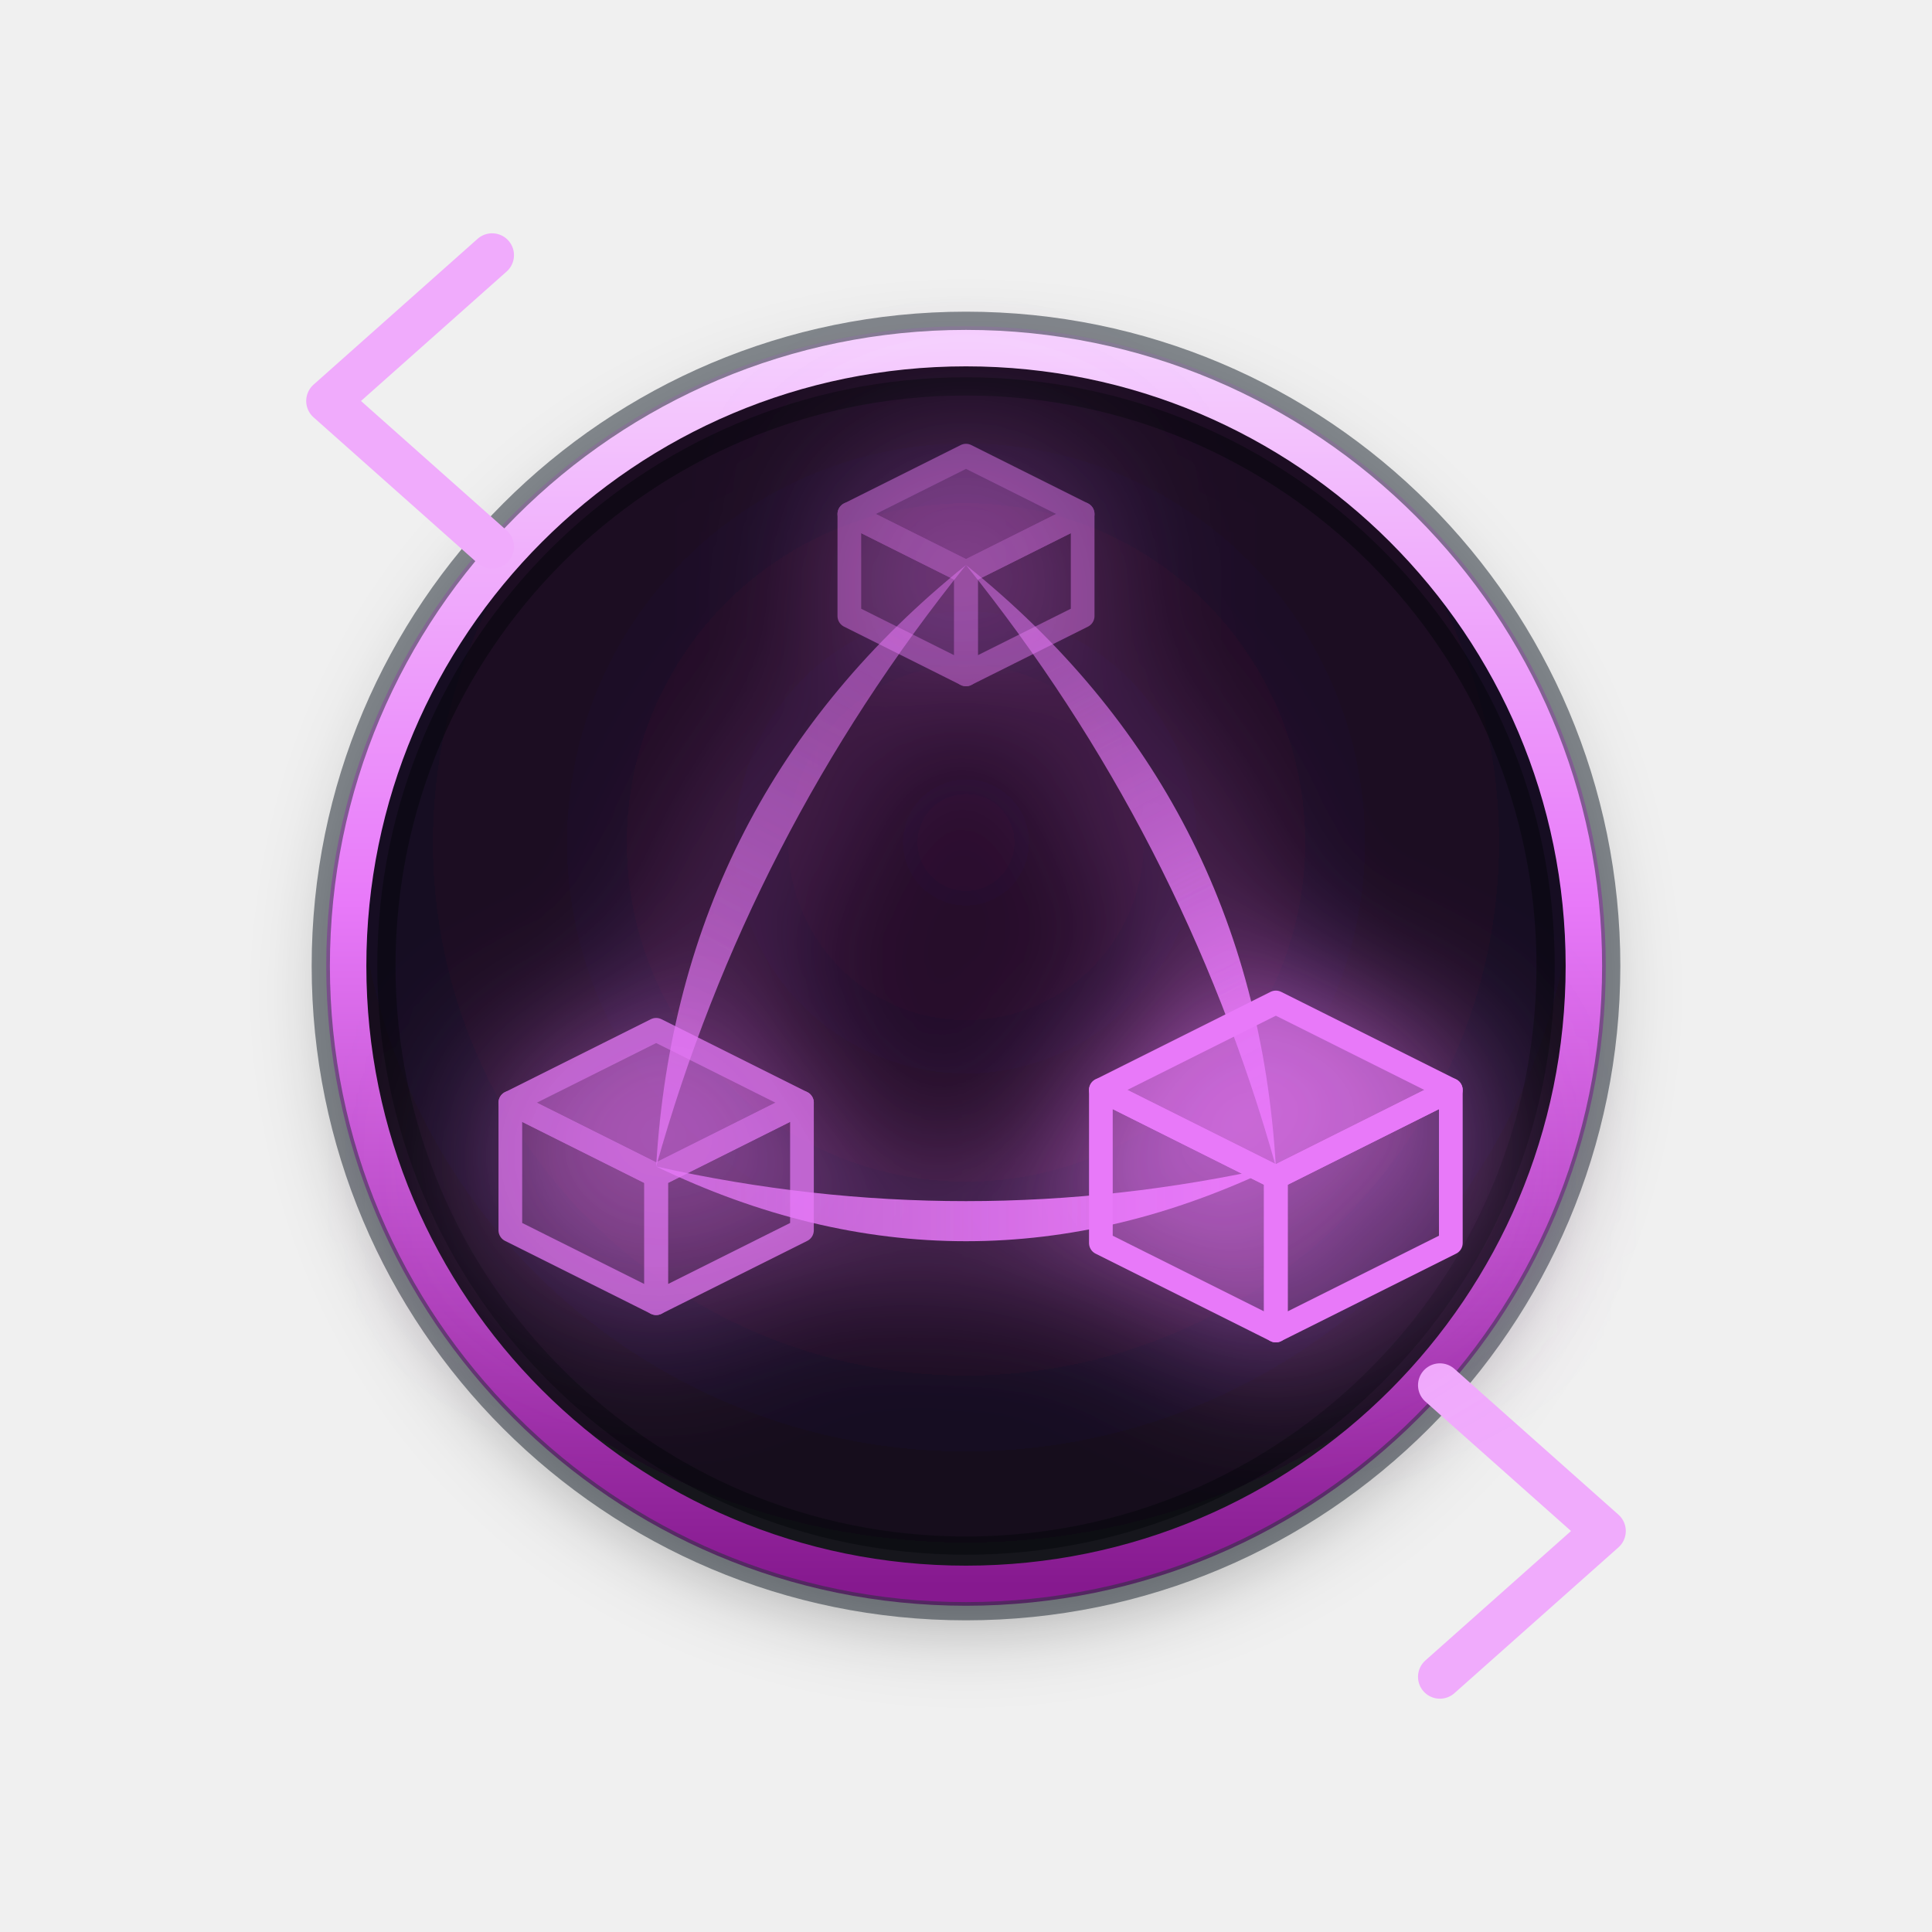
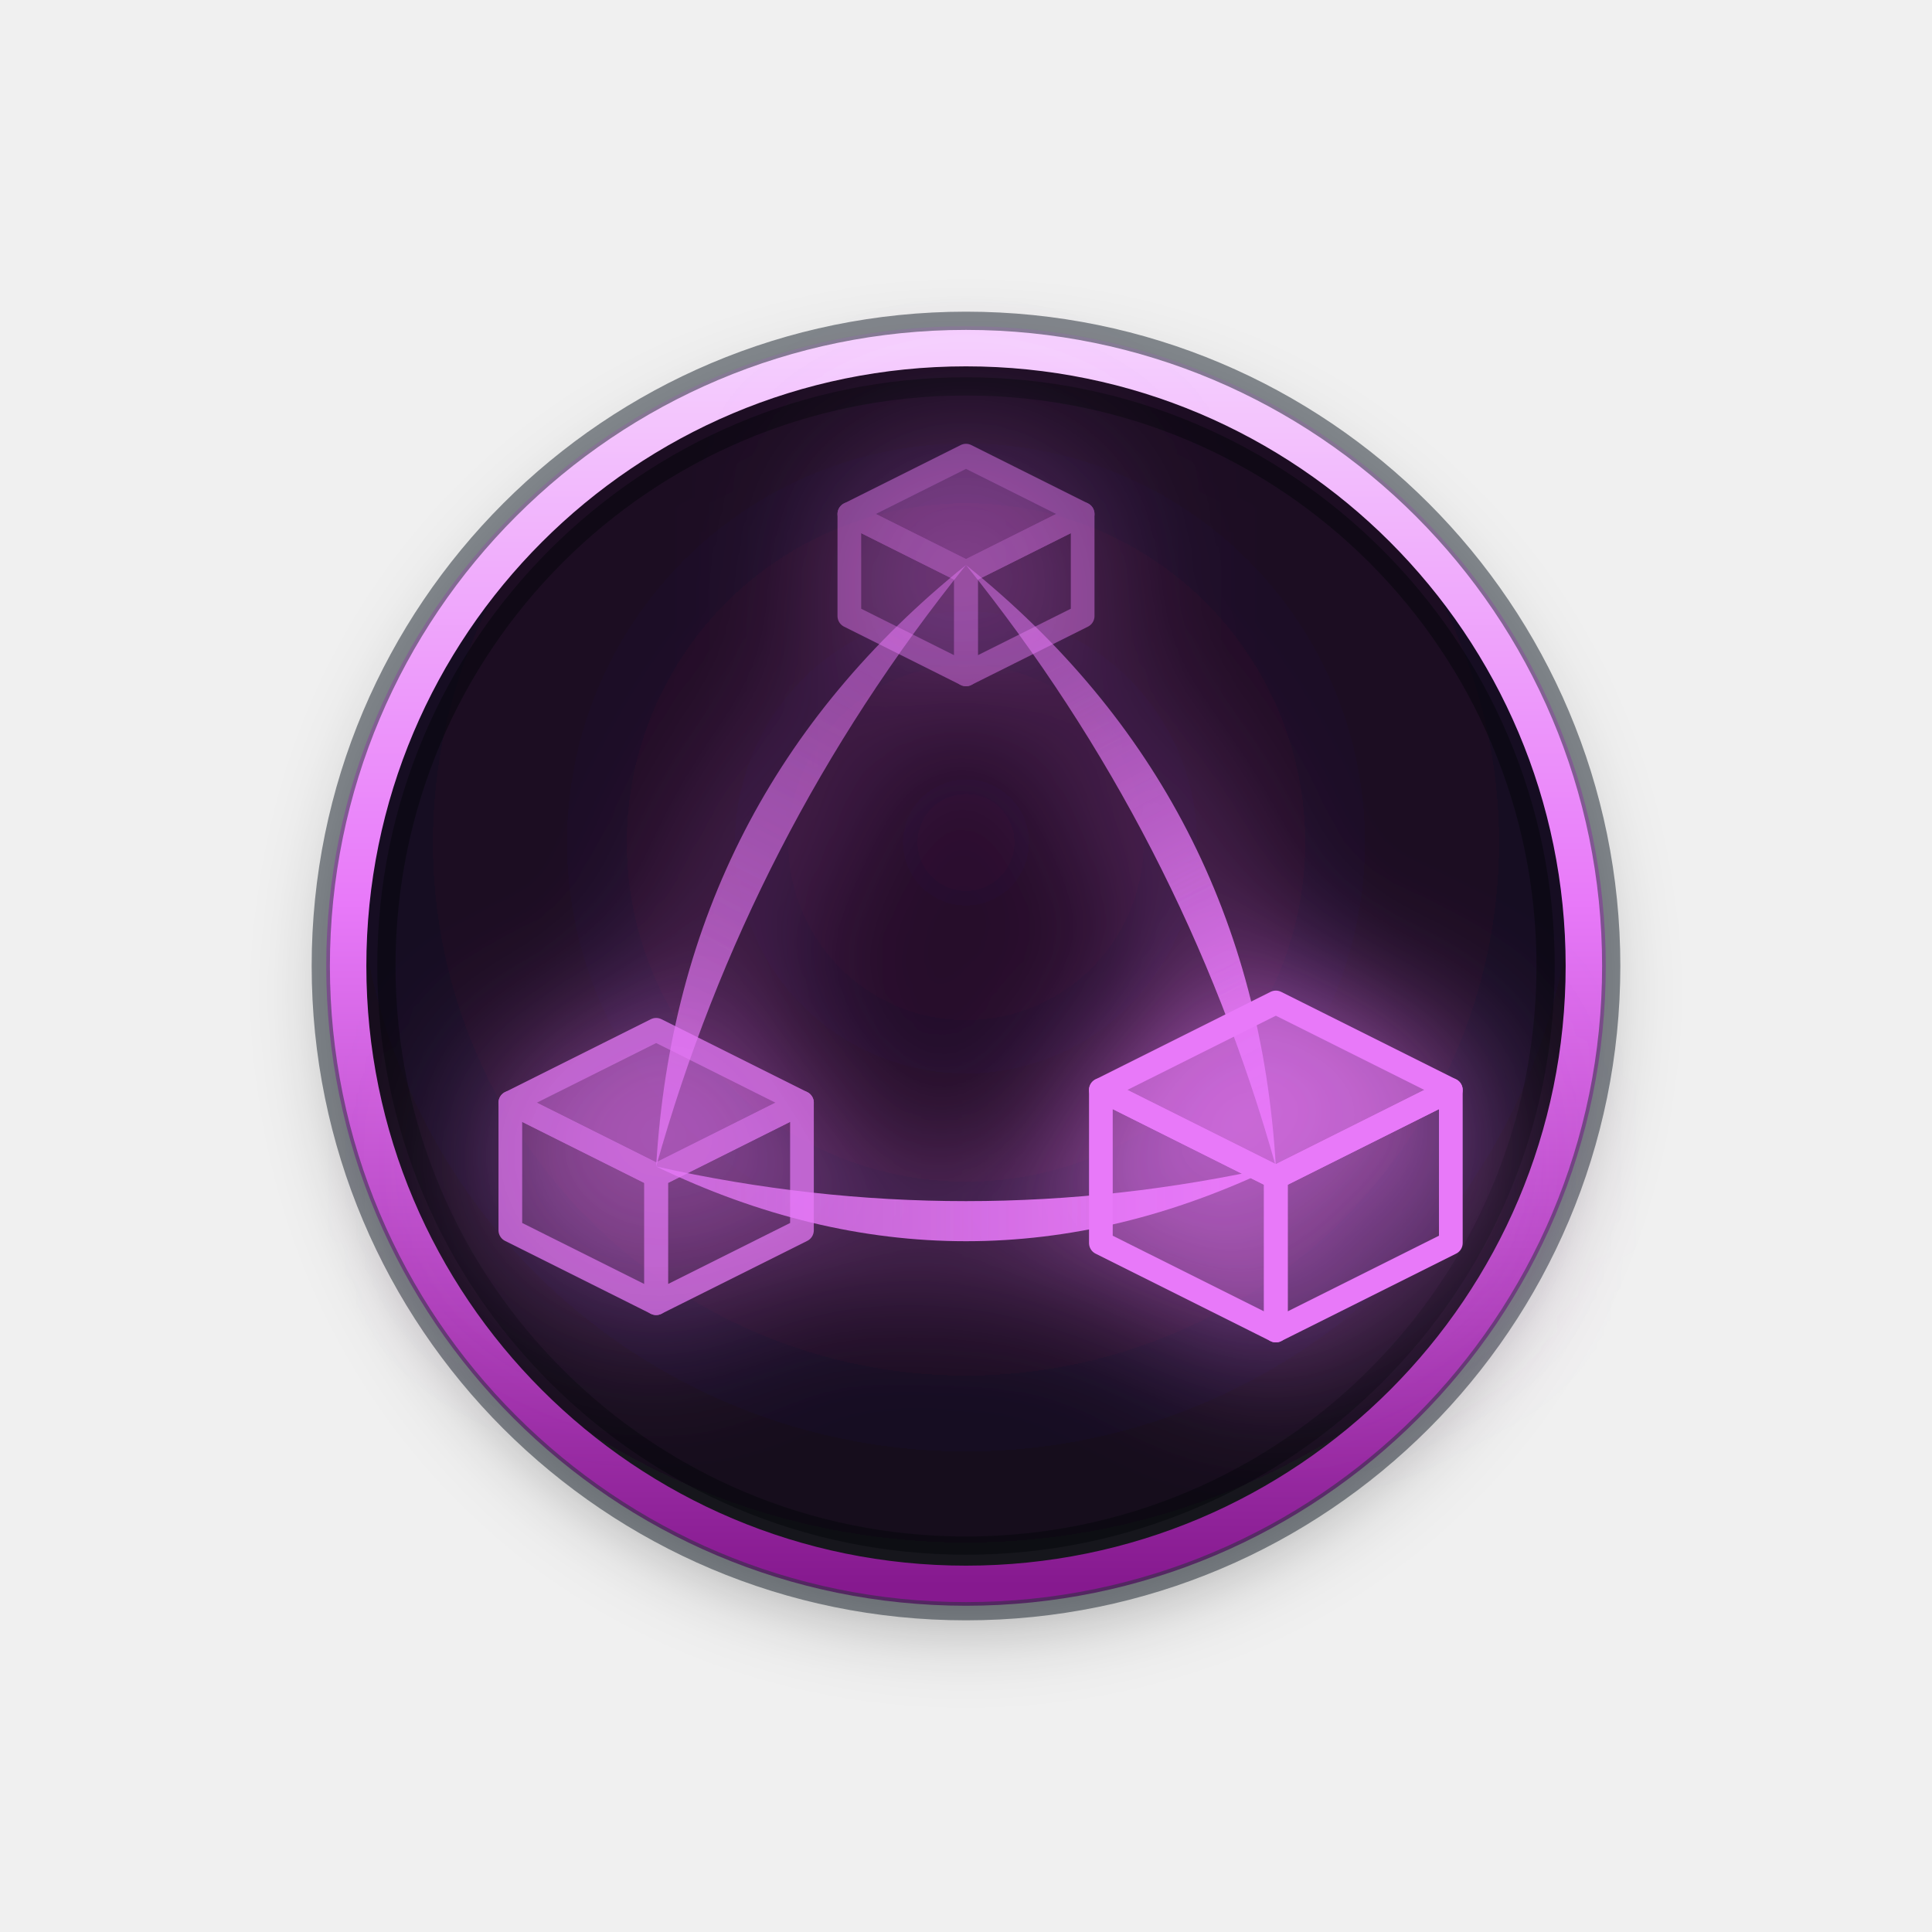
<svg xmlns="http://www.w3.org/2000/svg" viewBox="57 307 106 106" width="106" height="106" role="img" aria-label="cortexel logo">
  <defs>
    <radialGradient id="hubGrad" cx="50%" cy="42%" r="65%">
      <stop offset="0%" stop-color="#06281d" />
      <stop offset="100%" stop-color="#0a1117" />
    </radialGradient>
    <radialGradient id="gateGrad" cx="50%" cy="40%" r="68%">
      <stop offset="0%" stop-color="#332408" />
      <stop offset="100%" stop-color="#10131a" />
    </radialGradient>
    <radialGradient id="voxGrad" cx="50%" cy="40%" r="68%">
      <stop offset="0%" stop-color="#2a0a2e" />
      <stop offset="100%" stop-color="#10131a" />
    </radialGradient>
    <radialGradient id="galGrad" cx="50%" cy="40%" r="68%">
      <stop offset="0%" stop-color="#2a0a0a" />
      <stop offset="100%" stop-color="#10131a" />
    </radialGradient>
    <radialGradient id="hdGrad" cx="50%" cy="40%" r="68%">
      <stop offset="0%" stop-color="#042f2a" />
      <stop offset="100%" stop-color="#10131a" />
    </radialGradient>
    <radialGradient id="crebGrad" cx="50%" cy="40%" r="70%">
-       <stop offset="0%" stop-color="#3c4d21" />
-       <stop offset="62%" stop-color="#26311a" />
-       <stop offset="100%" stop-color="#161c10" />
+       <stop offset="0%" stop-color="#293716" />
+       <stop offset="62%" stop-color="#19230f" />
+       <stop offset="100%" stop-color="#0d1208" />
    </radialGradient>
    <filter id="nodeShadow" x="-40%" y="-40%" width="180%" height="180%">
      <feDropShadow dx="0" dy="1.5" stdDeviation="2.4" flood-color="#000000" flood-opacity="0.38" />
    </filter>
    <filter id="soft" x="-60%" y="-60%" width="220%" height="220%">
      <feGaussianBlur stdDeviation="4" result="b" />
      <feMerge>
        <feMergeNode in="b" />
        <feMergeNode in="SourceGraphic" />
      </feMerge>
    </filter>
    <filter id="edgeGlow" x="-30%" y="-30%" width="160%" height="160%">
      <feGaussianBlur stdDeviation="2.4" result="b" />
      <feMerge>
        <feMergeNode in="b" />
        <feMergeNode in="SourceGraphic" />
      </feMerge>
    </filter>
    <filter id="hdBloom" x="-40%" y="-40%" width="180%" height="180%">
      <feGaussianBlur stdDeviation="1.5" result="b" />
      <feMerge>
        <feMergeNode in="b" />
        <feMergeNode in="SourceGraphic" />
      </feMerge>
    </filter>
    <filter id="mwBloom" x="-300%" y="-300%" width="700%" height="700%">
      <feGaussianBlur stdDeviation="1.4" result="b" />
      <feMerge>
        <feMergeNode in="b" />
        <feMergeNode in="SourceGraphic" />
      </feMerge>
    </filter>
-     <linearGradient id="eg0" gradientUnits="userSpaceOnUse" x1="147" y1="230" x2="209" y2="230">
+     <linearGradient id="eg0" gradientUnits="userSpaceOnUse" x1="163" y1="230" x2="209" y2="230">
      <stop offset="0%" stop-color="#bcc6d1" />
      <stop offset="100%" stop-color="#fbbf24" />
    </linearGradient>
    <linearGradient id="eg1" gradientUnits="userSpaceOnUse" x1="287" y1="212.4" x2="411.5" y2="153.1">
      <stop offset="0%" stop-color="#fbbf24" />
      <stop offset="100%" stop-color="#a78bfa" />
    </linearGradient>
-     <linearGradient id="eg2" gradientUnits="userSpaceOnUse" x1="286.9" y1="247.9" x2="423.1" y2="314.1">
+     <linearGradient id="eg2" gradientUnits="userSpaceOnUse" x1="286.9" y1="247.9" x2="414.1" y2="309.7">
      <stop offset="0%" stop-color="#fbbf24" />
      <stop offset="100%" stop-color="#9caf88" />
    </linearGradient>
    <linearGradient id="eg3" gradientUnits="userSpaceOnUse" x1="214.8" y1="107.9" x2="423.9" y2="126.7">
      <stop offset="0%" stop-color="#34d399" />
      <stop offset="100%" stop-color="#a78bfa" />
    </linearGradient>
    <linearGradient id="eg4" gradientUnits="userSpaceOnUse" x1="608.5" y1="142.9" x2="499.2" y2="133.4">
      <stop offset="0%" stop-color="#60a5fa" />
      <stop offset="100%" stop-color="#a78bfa" />
    </linearGradient>
    <linearGradient id="eg5" gradientUnits="userSpaceOnUse" x1="641.2" y1="224.6" x2="510" y2="156.1">
      <stop offset="0%" stop-color="#fb923c" />
      <stop offset="100%" stop-color="#a78bfa" />
    </linearGradient>
    <linearGradient id="eg6" gradientUnits="userSpaceOnUse" x1="668.2" y1="329.2" x2="492.8" y2="161.3">
      <stop offset="0%" stop-color="#fb7185" />
      <stop offset="100%" stop-color="#a78bfa" />
    </linearGradient>
-     <linearGradient id="eg7" gradientUnits="userSpaceOnUse" x1="492.2" y1="306.6" x2="664.3" y2="170.3">
+     <linearGradient id="eg7" gradientUnits="userSpaceOnUse" x1="500" y1="300.4" x2="664.3" y2="170.3">
      <stop offset="0%" stop-color="#9caf88" />
      <stop offset="100%" stop-color="#60a5fa" />
    </linearGradient>
-     <linearGradient id="eg8" gradientUnits="userSpaceOnUse" x1="498.6" y1="318.2" x2="638.2" y2="268.5">
+     <linearGradient id="eg8" gradientUnits="userSpaceOnUse" x1="508" y1="314.9" x2="638.2" y2="268.5">
      <stop offset="0%" stop-color="#9caf88" />
      <stop offset="100%" stop-color="#fb923c" />
    </linearGradient>
-     <linearGradient id="eg9" gradientUnits="userSpaceOnUse" x1="500.9" y1="335.2" x2="603" y2="343.2">
+     <linearGradient id="eg9" gradientUnits="userSpaceOnUse" x1="510.8" y1="336" x2="603" y2="343.2">
      <stop offset="0%" stop-color="#9caf88" />
      <stop offset="100%" stop-color="#fb7185" />
    </linearGradient>
-     <linearGradient id="eg10" gradientUnits="userSpaceOnUse" x1="110" y1="319" x2="110" y2="267">
+     <linearGradient id="eg10" gradientUnits="userSpaceOnUse" x1="110" y1="319" x2="110" y2="283">
      <stop offset="0%" stop-color="#e879f9" />
      <stop offset="100%" stop-color="#bcc6d1" />
    </linearGradient>
-     <linearGradient id="eg11" gradientUnits="userSpaceOnUse" x1="336.9" y1="373" x2="421.1" y2="345">
+     <linearGradient id="eg11" gradientUnits="userSpaceOnUse" x1="336.9" y1="373" x2="411.6" y2="348.1">
      <stop offset="0%" stop-color="#38bdf8" />
      <stop offset="100%" stop-color="#9caf88" />
    </linearGradient>
-     <linearGradient id="eg12" gradientUnits="userSpaceOnUse" x1="446.1" y1="287.2" x2="447.9" y2="292.8">
+     <linearGradient id="eg12" gradientUnits="userSpaceOnUse" x1="446.1" y1="287.2" x2="444.9" y2="283.3">
      <stop offset="0%" stop-color="#ef4444" />
      <stop offset="100%" stop-color="#9caf88" />
    </linearGradient>
    <linearGradient id="eg13" gradientUnits="userSpaceOnUse" x1="398.1" y1="228.3" x2="209.7" y2="124.7">
      <stop offset="0%" stop-color="#ef4444" />
      <stop offset="100%" stop-color="#34d399" />
    </linearGradient>
    <linearGradient id="eg14" gradientUnits="userSpaceOnUse" x1="284.1" y1="207.3" x2="287.9" y2="204.7">
      <stop offset="0%" stop-color="#fbbf24" />
      <stop offset="100%" stop-color="#2dd4bf" />
    </linearGradient>
    <linearGradient id="eg15" gradientUnits="userSpaceOnUse" x1="357.3" y1="202.8" x2="398.7" y2="227.2">
      <stop offset="0%" stop-color="#2dd4bf" />
      <stop offset="100%" stop-color="#ef4444" />
    </linearGradient>
    <linearGradient id="eg16" gradientUnits="userSpaceOnUse" x1="360.4" y1="167.5" x2="414.3" y2="147.2">
      <stop offset="0%" stop-color="#2dd4bf" />
      <stop offset="100%" stop-color="#a78bfa" />
    </linearGradient>
  </defs>
  <style>
    :root { --hub-accent: #34d399; --cube-accent: #fb923c; --tri-accent: #a78bfa; }
    .cap        { font: 400 11px ui-monospace, SFMono-Regular, Menlo, monospace; fill: #6e7681; }
    .edge       { opacity: 0.55; }
    .edge-live  { filter: url(#edgeGlow); }
    .flow       { fill: none; stroke: #e2faff; stroke-width: 2.4; stroke-dasharray: 1.5 9; stroke-linecap: round; opacity: 0.9; }
    .flow-rev   { stroke-width: 2; opacity: 0.78; }
    .chip       { fill: #0d1117; stroke-width: 1.5; }
    .chip-label { font: 400 12px ui-monospace, SFMono-Regular, Menlo, monospace; fill: #c9d1d9; }
    .hub-fill   { fill: url(#hubGrad); }
    .hub-ring   { fill: none; stroke: url(#hubBezel); stroke-width: 2.2; }
    .hub-glow   { fill: none; stroke: #34d399; stroke-width: 6; stroke-opacity: 0.18; filter: url(#soft); }
    .hub-label  { font: 400 12px ui-monospace, SFMono-Regular, Menlo, monospace; fill: #6ee7b7; }
    .pid-track   { fill: none; stroke: #065f46; stroke-opacity: 0.35; stroke-width: 4; stroke-linecap: round; }
    .pid-fill    { fill: none; stroke: #34d399; stroke-width: 4; stroke-linecap: round; }
    .pid-tip-u   { fill: #a7f3d0; }
    .pid-tip-s   { fill: #d1fae5; }
    .pid-wg      { fill: none; stroke: #043a2e; stroke-width: 2.4; stroke-linecap: round; }
    .pid-wg-lit  { fill: none; stroke: #6ee7b7; stroke-width: 0.9; stroke-linecap: round; }
    .pid-port    { fill: #34d399; }
    .pid-port-core { fill: #06281d; }
    .pid-chip    { fill: #d1fae5; }
    .pid-base    { fill: none; stroke: #6ee7b7; stroke-opacity: 0.3; stroke-width: 1; stroke-linecap: round; }
    .pid-keystone{ fill: none; stroke: #34d399; stroke-opacity: 0.45; stroke-width: 1.2; stroke-linecap: round; }
    .pid-flash   { fill: none; stroke: #d1fae5; stroke-width: 1.4; stroke-linecap: round; opacity: 0; }
    .pid-core-crown { fill: #6ee7b7; }
    .pid-core-bl { fill: #065f46; }
    .pid-core-br { fill: #047857; }
    .pid-core-edge { fill: none; stroke: #a7f3d0; stroke-width: 0.8; stroke-linejoin: round; }
    .pid-seam    { fill: none; stroke: #d1fae5; stroke-width: 0.7; stroke-opacity: 0.9; stroke-linecap: round; }
    .pid-facet   { fill: none; stroke: #a7f3d0; stroke-width: 0.5; stroke-opacity: 0.35; }
    .pid-hot     { fill: #ecfdf5; }
    .pid-hot-in  { fill: #f0fdf4; }
    .pid-compute { fill: none; stroke: #6ee7b7; stroke-width: 1; opacity: 0; }
    .seat-ring     { fill: none; stroke-width: 2.2; }
    .seat-groove   { fill: none; stroke: #05070b; stroke-opacity: 0.5; stroke-width: 1; }
    .seat-hairline { fill: none; stroke: #2b333d; stroke-opacity: 0.55; stroke-width: 1; }
    .seat-gate     { fill: url(#gateGrad); }
    .seat-vox      { fill: url(#voxGrad); }
    .mel-plate    { fill: url(#melPlate); }
-     .mel-rock     { fill: #050302; }
+     .mel-rock     { fill: url(#melRock); }
+     .mel-fog-g    { opacity: 0.42; }
    .mel-ridge    { fill: none; stroke: #fdba74; stroke-opacity: 0.7; stroke-width: 1.3; stroke-linejoin: round; stroke-linecap: round; }
-     .mel-facet    { fill: #070302; }
-     .mel-tin      { stroke: #000000; stroke-opacity: 0.4; stroke-width: 0.6; stroke-linejoin: round; }
-     .mel-splat    { fill: url(#melSplat); }
+     .mel-facet    { fill: #1a0e08; }
+     .mel-tin      { stroke: #000000; stroke-opacity: 0.35; stroke-width: 0.6; stroke-linejoin: round; }
+     .mel-front    { fill: #ffedd5; filter: url(#edgeGlow); }
    .mel-edge     { fill: none; stroke: url(#melBezel); stroke-width: 2.4; stroke-linejoin: miter; }
    .mel-groove   { fill: none; stroke: #05070b; stroke-opacity: 0.5; stroke-width: 1; }
    .mel-hairline { fill: none; stroke: #2b333d; stroke-opacity: 0.55; stroke-width: 1; }
    .cube-label { font: 400 12px ui-monospace, SFMono-Regular, Menlo, monospace; fill: #fdba74; }
    .logo-label     { font: 400 12px ui-monospace, SFMono-Regular, Menlo, monospace; fill: #cdd6e0; }
    .prz-body     { fill: url(#przGlass); }
    .prz-edge     { fill: none; stroke: url(#przSilver); stroke-width: 2.4; }
    .prz-groove   { fill: none; stroke: #05070b; stroke-opacity: 0.5; stroke-width: 1; }
    .prz-hairline { fill: none; stroke: #2b333d; stroke-opacity: 0.55; stroke-width: 1; }
    .prz-hill     { fill: url(#przHill); }
    .prz-hill-hi  { fill: url(#przHillHi); }
    .prz-hill-ao  { fill: url(#przHillAo); }
    .prz-spill    { fill: url(#przSpill); }
    .prz-crest    { fill: none; stroke: #d8ccff; stroke-width: 1.8; stroke-linecap: round; stroke-opacity: 0.95; }
    .prz-ray      { fill: none; stroke-width: 1.4; stroke-linecap: round; stroke-opacity: 0.5; }
    .prz-ray-flow { fill: none; stroke-width: 1.9; stroke-linecap: round; stroke-dasharray: 4 22; stroke-opacity: 0.92; }
    .prz-blade    { fill: url(#przBlade); stroke: #cbd3db; stroke-width: 0.4; stroke-linejoin: round; }
    .prz-blade-core { stroke: #f8fafc; stroke-width: 0.8; stroke-linecap: round; stroke-opacity: 0.85; }
    .prz-blade-glint { stroke: #ffffff; stroke-width: 1.3; stroke-linecap: round; stroke-dasharray: 5 44; stroke-opacity: 0.95; }
    .prz-foot-hot { fill: #ffffff; }
    .tri-label  { font: 400 12px ui-monospace, SFMono-Regular, Menlo, monospace; fill: #c4b5fd; }
    .gate-wire      { fill: none; stroke: #fbbf24; stroke-width: 2.6; stroke-linecap: round; opacity: 0.92; }
    .gate-wire-perc { fill: none; stroke: #fbbf24; stroke-width: 2; stroke-linecap: round; stroke-dasharray: 5 4; opacity: 0.6; }
    .gate-bar       { fill: #fbbf24; fill-opacity: 0.16; stroke: #fbbf24; stroke-width: 2; }
    .gate-port      { fill: #fbbf24; }
    .gate-tick      { fill: none; stroke: #fde68a; stroke-width: 1.6; stroke-linecap: round; stroke-linejoin: round; }
    .gate-packet    { fill: #fde68a; }
    .gate-packet-perc { fill: #fde68a; opacity: 0.7; }
    .gate-label     { font: 400 12px ui-monospace, SFMono-Regular, Menlo, monospace; fill: #fbbf24; text-anchor: middle; }
    .vox-top    { fill: #e879f9; fill-opacity: 0.6; stroke: #e879f9; stroke-width: 1.3; }
    .vox-left   { fill: #e879f9; fill-opacity: 0.32; stroke: #e879f9; stroke-width: 1.3; }
    .vox-right  { fill: #e879f9; fill-opacity: 0.15; stroke: #e879f9; stroke-width: 1.3; }
    .flag-k     { fill: #181818; }
    .flag-r     { fill: #d8001d; }
    .flag-g     { fill: #ffcc00; }
    .flag-edge  { fill: none; stroke: #ffffff; stroke-opacity: 0.16; stroke-width: 0.6; }
    .vox-label  { font: 400 12px ui-monospace, SFMono-Regular, Menlo, monospace; fill: #f0abfc; }
    .vox-net    { color: #e879f9; }
-     .vox-code   { fill: none; stroke: #f0abfc; stroke-width: 2.4; stroke-linecap: round; stroke-linejoin: round; }
    .seat-creb     { fill: url(#crebGrad); }
    .creb-signal   { fill: none; stroke: #b6cf86; stroke-opacity: 0.7; stroke-width: 1.2; }
-     .creb-tick     { fill: none; stroke: #b6cf86; stroke-width: 1.7; stroke-linecap: round; stroke-linejoin: round; }
    .creb-xhair    { fill: none; stroke: #a8c07a; stroke-opacity: 0.7; stroke-width: 1.3; stroke-linecap: round; }
    .creb-eye-core { fill: #ff6b5e; }
    .creb-eye-hot  { fill: #fff1f0; }
    .raven-label { font: 400 12px ui-monospace, SFMono-Regular, Menlo, monospace; fill: #9caf88; }
    .raven-cursor { fill: #9caf88; }
    .radar-label  { font: 400 12px ui-monospace, SFMono-Regular, Menlo, monospace; fill: #38bdf8; }
    .mw-iris      { fill: #101a26; stroke: #38bdf8; stroke-opacity: 0.25; stroke-width: 1; }
    .mw-well      { fill: url(#mwWell); }
    .mw-core      { fill: url(#mwCore); }
    .mw-aphex     { fill: none; stroke: #e0f2fe; stroke-opacity: 0.45; stroke-width: 0.8; stroke-linejoin: round; }
    .mw-blade     { fill: none; stroke: #7dd3fc; stroke-opacity: 0.55; stroke-width: 1.2; }
    .mw-blade-sh  { fill: none; stroke: #05070b; stroke-opacity: 0.7; stroke-width: 1.2; }
    .mw-inner     { fill: none; stroke: url(#mwBezel); stroke-width: 1.6; stroke-opacity: 0.9; stroke-linecap: round; }
    .mw-notch     { fill: none; stroke: #bae6fd; stroke-width: 1.4; stroke-linejoin: round; stroke-linecap: round; }
+     .mw-tick      { stroke: #38bdf8; stroke-opacity: 0.4; stroke-width: 1; }
+     .mw-dot       { fill: #7dd3fc; fill-opacity: 0.16; }
    .mw-lock      { fill: none; stroke: #ef4444; stroke-width: 1.2; stroke-linecap: round; stroke-linejoin: round; }
    .mw-lock-dot  { fill: #ff6b5e; }
    .mw-drone-arm { fill: none; stroke: #7dd3fc; stroke-width: 1.4; stroke-linecap: round; }
    .mw-rotor     { fill: #12283b; stroke: #7dd3fc; stroke-width: 1.2; }
    .mw-hub       { fill: #f0f9ff; }
    .mw-ring      { fill: none; stroke: url(#mwBezel); stroke-width: 2.2; }
    .mw-groove    { fill: none; stroke: #05070b; stroke-opacity: 0.5; stroke-width: 1; }
    .mw-hairline  { fill: none; stroke: #2b333d; stroke-opacity: 0.55; stroke-width: 1; }
    .seat-gal   { fill: url(#galGrad); }
    .gal-signal { fill: none; stroke: #ef4444; stroke-opacity: 0.7; stroke-width: 1.1; }
    .gal-fiber  { fill: none; stroke: #22d3ee; stroke-opacity: 0.75; stroke-width: 1.4; stroke-linecap: round; }
    .gal-pulse  { fill: none; stroke: #a5f3fc; stroke-opacity: 0.95; stroke-width: 1.4; stroke-linecap: round; stroke-dasharray: 3 40; }
    .gal-port   { fill: #0a121c; stroke: #22d3ee; stroke-opacity: 0.9; stroke-width: 1; }
    .gal-jack   { fill: #a5f3fc; fill-opacity: 0.85; }
    .gal-plate  { fill: url(#galPlateG); stroke: #22d3ee; stroke-opacity: 0.9; stroke-width: 1.2; stroke-linejoin: miter; }
    .gal-crest  { stroke: #22d3ee; stroke-opacity: 0.28; stroke-width: 0.6; stroke-linejoin: miter; }
    .gal-slit   { fill: #05070b; stroke: #22d3ee; stroke-opacity: 0.55; stroke-width: 0.8; stroke-linejoin: miter; }
    .gal-hotf   { fill: #ef4444; }
    .gal-label  { font: 400 12px ui-monospace, SFMono-Regular, Menlo, monospace; fill: #ef4444; }
    .seat-hd         { fill: url(#hdGrad); }
    .hd-void         { fill: #03211d; }
    .hd-frame        { fill: url(#haldirArch); stroke: #0f766e; stroke-width: 0.5; stroke-opacity: 0.7; }
    .hd-reed         { fill: none; stroke: #0f766e; stroke-width: 0.6; stroke-opacity: 0.5; stroke-linecap: round; }
    .hd-speed        { fill: none; stroke: #5eead4; stroke-width: 0.6; stroke-opacity: 0.4; stroke-linecap: round; }
    .hd-thresh       { fill: none; stroke: #2dd4bf; stroke-width: 1.6; stroke-linecap: round; stroke-opacity: 0.85; }
    .hd-beam         { fill: none; stroke: #ef4444; stroke-width: 1.4; stroke-linecap: round; stroke-opacity: 0.92; }
    .hd-diode        { fill: #ff3b47; }
    .hd-diode-hot    { fill: #ffe1dd; }
    .hd-core         { fill: #ef4444; }
    .hd-core-facet   { fill: #ff9d94; fill-opacity: 0.95; }
    .hd-core-hot     { fill: #fff1f0; }
    .hd-coreglow     { fill: url(#hdCoreGlow); }
    .hd-sun          { fill: none; stroke: #ff6b5e; stroke-width: 0.8; stroke-opacity: 0.85; stroke-linecap: round; }
    .hd-scan         { fill: #ffd9d4; }
    .hd-tok-in       { fill: #ff6b5e; }
    .hd-tok-out      { fill: #fff1f0; }
    .hd-flash        { fill: #fff1f0; }
    .haldir-label    { font: 400 12px ui-monospace, SFMono-Regular, Menlo, monospace; fill: #2dd4bf; }
    .wg-rule    { stroke: #30363d; stroke-width: 1; stroke-opacity: 0.55; }
    .wg-bracket { fill: none; stroke: #fbbf24; stroke-width: 1.5; stroke-linecap: round; stroke-opacity: 0.85; }
    .panel      { fill: #ffffff; fill-opacity: 0.022; stroke: #ffffff; stroke-opacity: 0.07; }
    text { paint-order: stroke; stroke: #0d1117; stroke-width: 2.6; stroke-linejoin: round; text-transform: uppercase; letter-spacing: 2.5px; }
    @media (prefers-reduced-motion: reduce) { animate, animateTransform { display: none; } }
  </style>
  <g class="vox-net">
    <defs>
      <linearGradient id="voxBezel" x1="0" y1="326" x2="0" y2="394" gradientUnits="userSpaceOnUse">
        <stop offset="0%" stop-color="#f5d0fe" />
        <stop offset="45%" stop-color="#e879f9" />
        <stop offset="100%" stop-color="#86198f" />
      </linearGradient>
    </defs>
    <g filter="url(#nodeShadow)">
      <circle cx="110" cy="360" r="34" class="seat-vox" />
    </g>
    <circle cx="110" cy="360" r="34" stroke="url(#voxBezel)" class="seat-ring" />
    <circle cx="110" cy="360" r="31.8" class="seat-groove" />
    <circle cx="110" cy="360" r="35.4" class="seat-hairline" />
-     <path class="vox-code" d="M84 321 L75 329 L84 337" />
-     <path class="vox-code" d="M136 383 L145 391 L136 399" />
    <defs>
      <linearGradient id="voxCalli0" gradientUnits="userSpaceOnUse" x1="110" y1="338" x2="93" y2="371">
        <stop offset="0" stop-color="currentColor" stop-opacity="0.45" />
        <stop offset="1" stop-color="currentColor" stop-opacity="0.725" />
      </linearGradient>
      <linearGradient id="voxCalli1" gradientUnits="userSpaceOnUse" x1="110" y1="338" x2="127" y2="371">
        <stop offset="0" stop-color="currentColor" stop-opacity="0.45" />
        <stop offset="1" stop-color="currentColor" stop-opacity="1" />
      </linearGradient>
      <linearGradient id="voxCalli2" gradientUnits="userSpaceOnUse" x1="93" y1="371" x2="127" y2="371">
        <stop offset="0" stop-color="currentColor" stop-opacity="0.725" />
        <stop offset="1" stop-color="currentColor" stop-opacity="1" />
      </linearGradient>
      <radialGradient id="voxFire">
        <stop offset="0%" stop-color="#fbcfe8" stop-opacity="0.95" />
        <stop offset="45%" stop-color="#e879f9" stop-opacity="0.4" />
        <stop offset="100%" stop-color="#e879f9" stop-opacity="0" />
      </radialGradient>
    </defs>
    <g filter="url(#soft)">
      <path d="M110 338 Q94.2 350.7 93 371 Q98.1 352.8 110 338 Z" fill="url(#voxCalli0)" />
      <path d="M110 338 Q121.9 352.8 127 371 Q125.8 350.7 110 338 Z" fill="url(#voxCalli1)" />
      <path d="M93 371 Q110 379.2 127 371 Q110 374.8 93 371 Z" fill="url(#voxCalli2)" />
      <g opacity="0.45">
        <polygon points="103.6,335.2 110,338.4 110,344 103.6,340.8" class="vox-left" stroke-linejoin="round" />
        <polygon points="116.4,335.2 110,338.4 110,344 116.4,340.8" class="vox-right" stroke-linejoin="round" />
        <polygon points="110,332 116.4,335.2 110,338.4 103.6,335.2" class="vox-top" stroke-linejoin="round" />
      </g>
      <g opacity="0.725">
        <polygon points="85,367.5 93,371.5 93,378.5 85,374.5" class="vox-left" stroke-linejoin="round" />
        <polygon points="101,367.5 93,371.5 93,378.5 101,374.5" class="vox-right" stroke-linejoin="round" />
        <polygon points="93,363.5 101,367.5 93,371.5 85,367.5" class="vox-top" stroke-linejoin="round" />
      </g>
      <g opacity="1">
        <polygon points="117.4,366.8 127,371.6 127,380 117.4,375.2" class="vox-left" stroke-linejoin="round" />
        <polygon points="136.6,366.8 127,371.6 127,380 136.6,375.2" class="vox-right" stroke-linejoin="round" />
        <polygon points="127,362 136.6,366.8 127,371.6 117.4,366.8" class="vox-top" stroke-linejoin="round" />
      </g>
    </g>
    <g class="vox-fire">
      <circle cx="110" cy="338" r="0" fill="url(#voxFire)">
        <animate attributeName="r" values="0;0;11;0;0" keyTimes="0;0;0.1;0.3;1" dur="5s" repeatCount="indefinite" />
        <animate attributeName="opacity" values="0;0;0.85;0;0" keyTimes="0;0;0.1;0.3;1" dur="5s" repeatCount="indefinite" />
      </circle>
      <circle cx="93" cy="371" r="0" fill="url(#voxFire)">
        <animate attributeName="r" values="0;0;11;0;0" keyTimes="0;0.3;0.4;0.6;1" dur="5s" repeatCount="indefinite" />
        <animate attributeName="opacity" values="0;0;0.85;0;0" keyTimes="0;0.3;0.4;0.6;1" dur="5s" repeatCount="indefinite" />
      </circle>
      <circle cx="127" cy="371" r="0" fill="url(#voxFire)">
        <animate attributeName="r" values="0;0;11;0;0" keyTimes="0;0.6;0.7;0.8;1" dur="5s" repeatCount="indefinite" />
        <animate attributeName="opacity" values="0;0;0.85;0;0" keyTimes="0;0.6;0.7;0.8;1" dur="5s" repeatCount="indefinite" />
      </circle>
      <circle r="1.8" fill="#fdf4ff" opacity="0">
        <animate attributeName="opacity" values="0;0;1;1;0;0" keyTimes="0;0.2;0.2;0.4;0.4;1" dur="5s" repeatCount="indefinite" />
        <animateMotion path="M110 338 L93 371" keyPoints="0;0;1;1" keyTimes="0;0.2;0.4;1" calcMode="linear" dur="5s" repeatCount="indefinite" />
      </circle>
      <circle r="1.8" fill="#fdf4ff" opacity="0">
        <animate attributeName="opacity" values="0;0;1;1;0;0" keyTimes="0;0.2;0.2;0.4;0.4;1" dur="5s" repeatCount="indefinite" />
        <animateMotion path="M110 338 L127 371" keyPoints="0;0;1;1" keyTimes="0;0.2;0.4;1" calcMode="linear" dur="5s" repeatCount="indefinite" />
      </circle>
      <circle r="1.8" fill="#fdf4ff" opacity="0">
        <animate attributeName="opacity" values="0;0;1;1;0;0" keyTimes="0;0.5;0.5;0.6;0.7;1" dur="5s" repeatCount="indefinite" />
        <animateMotion path="M93 371 L127 371" keyPoints="0;0;1;1" keyTimes="0;0.5;0.7;1" calcMode="linear" dur="5s" repeatCount="indefinite" />
      </circle>
    </g>
  </g>
</svg>
